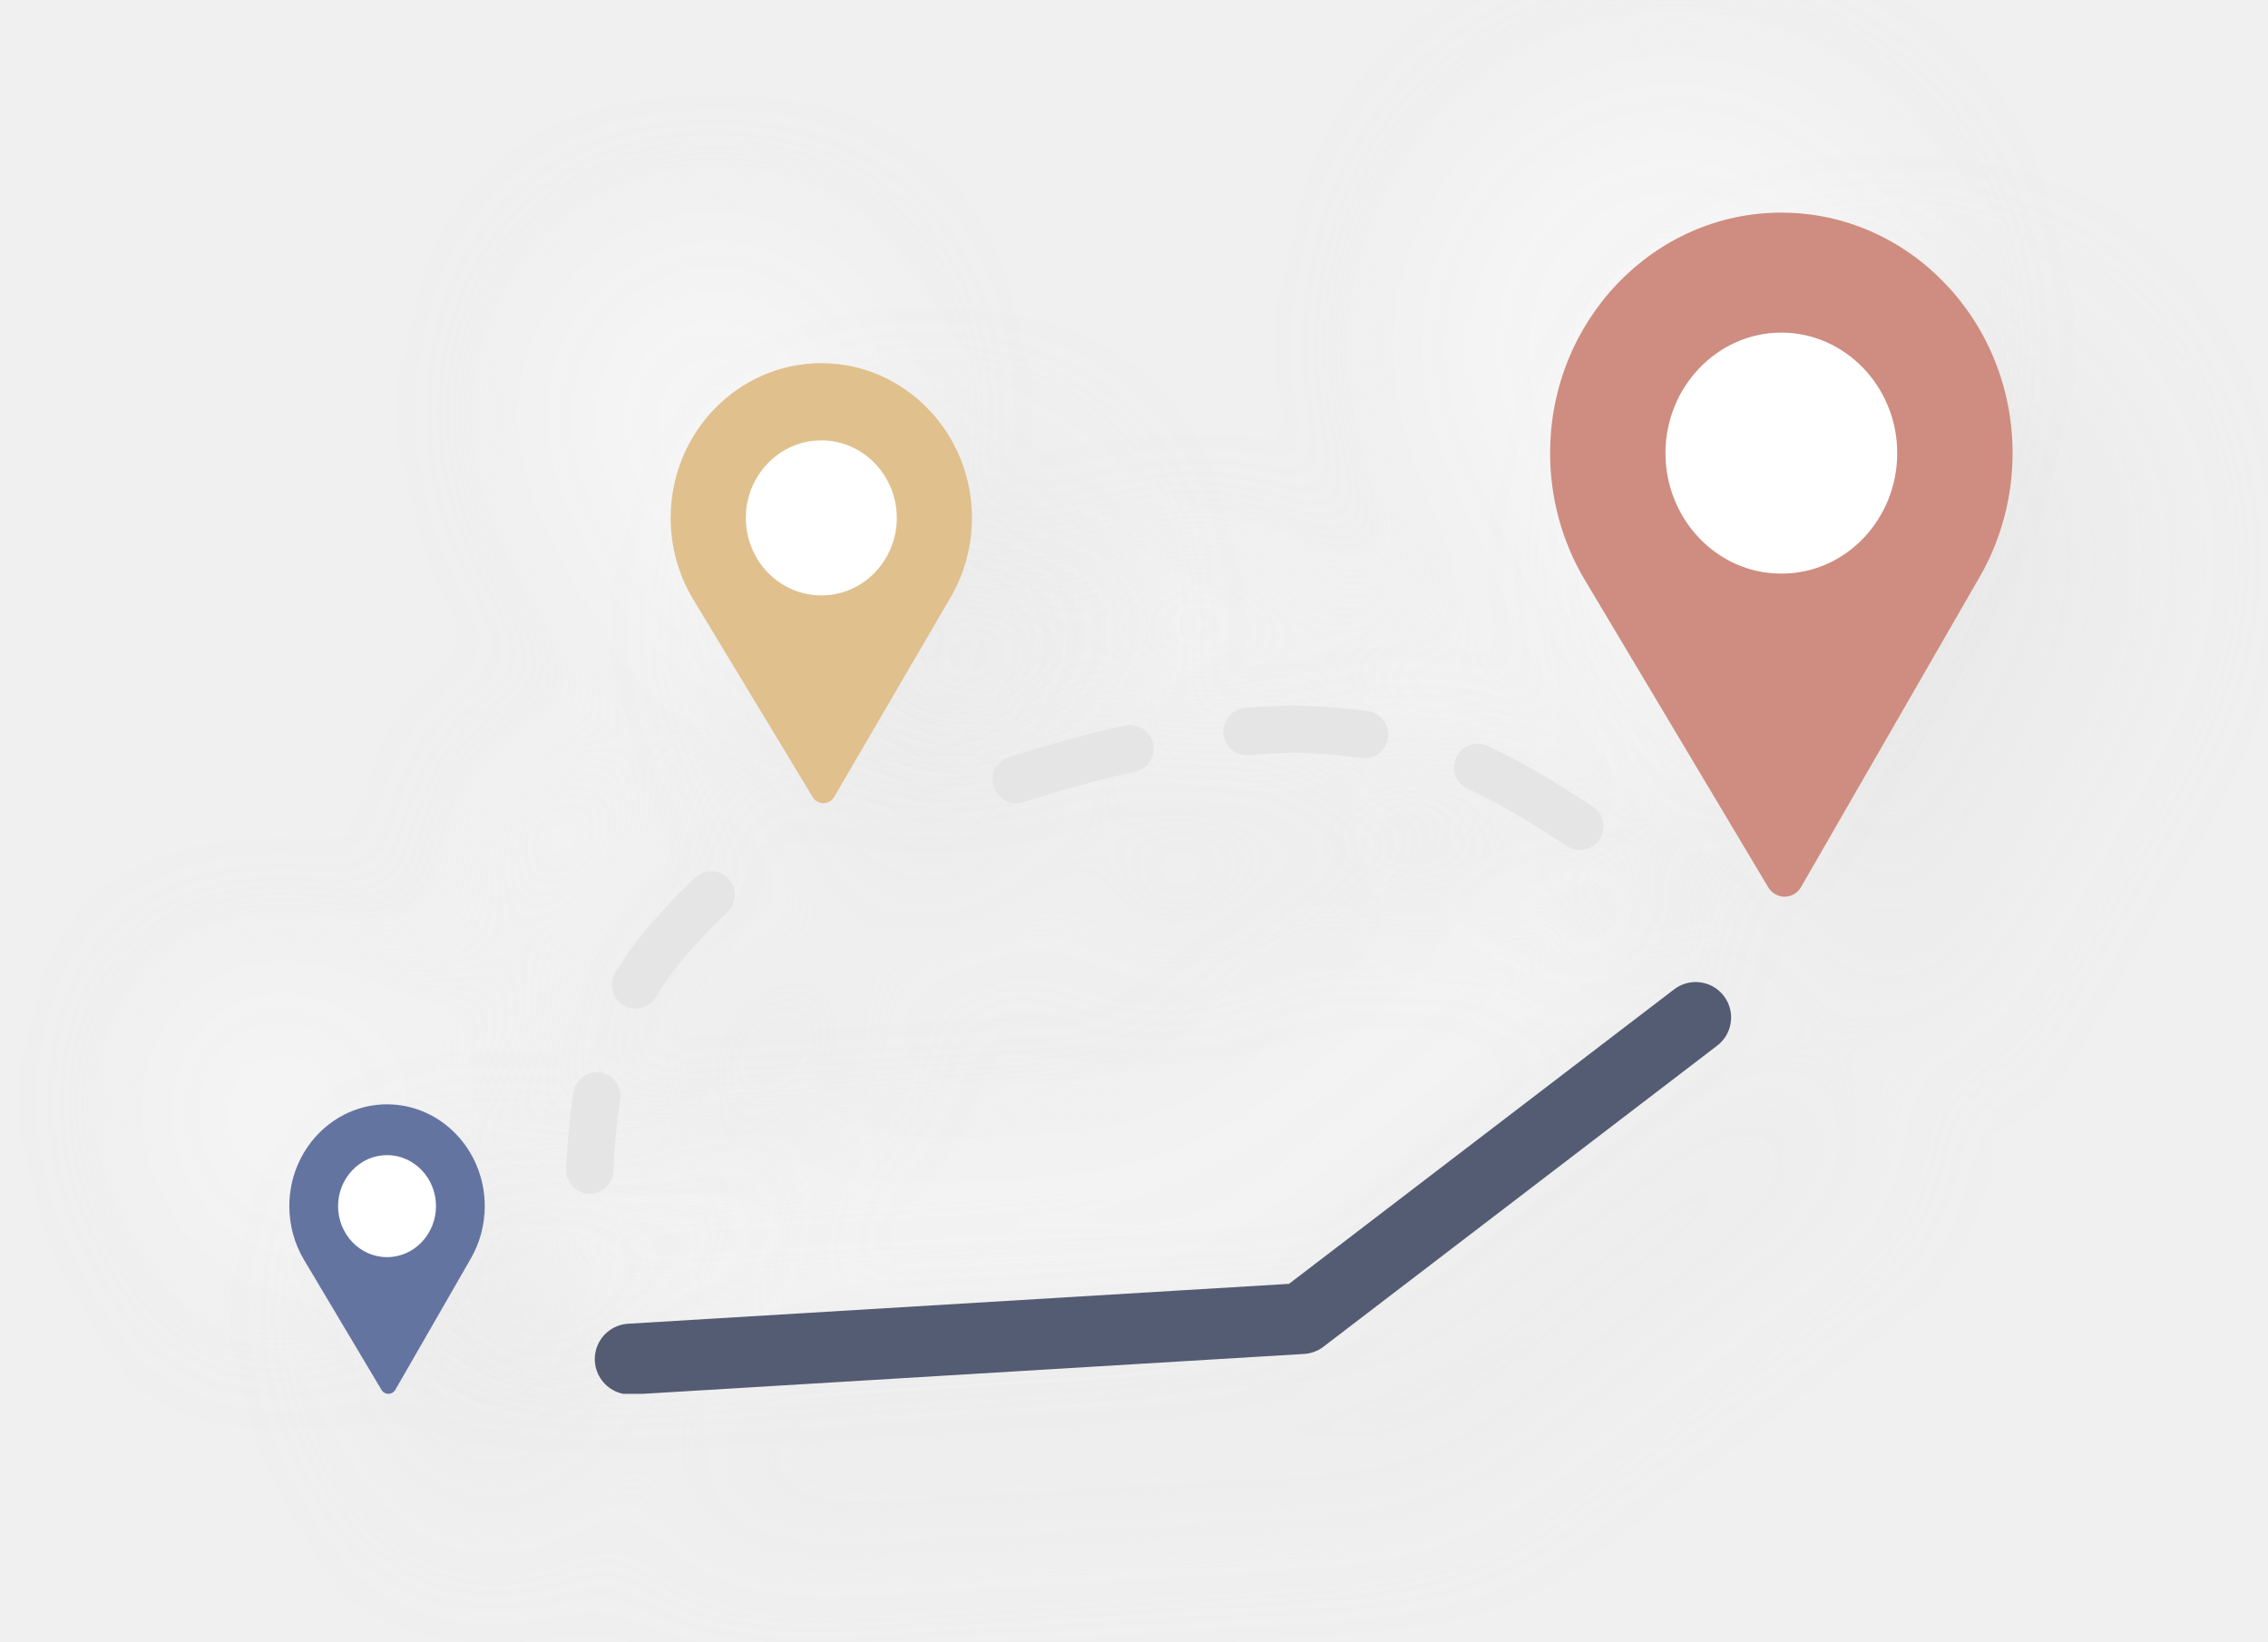
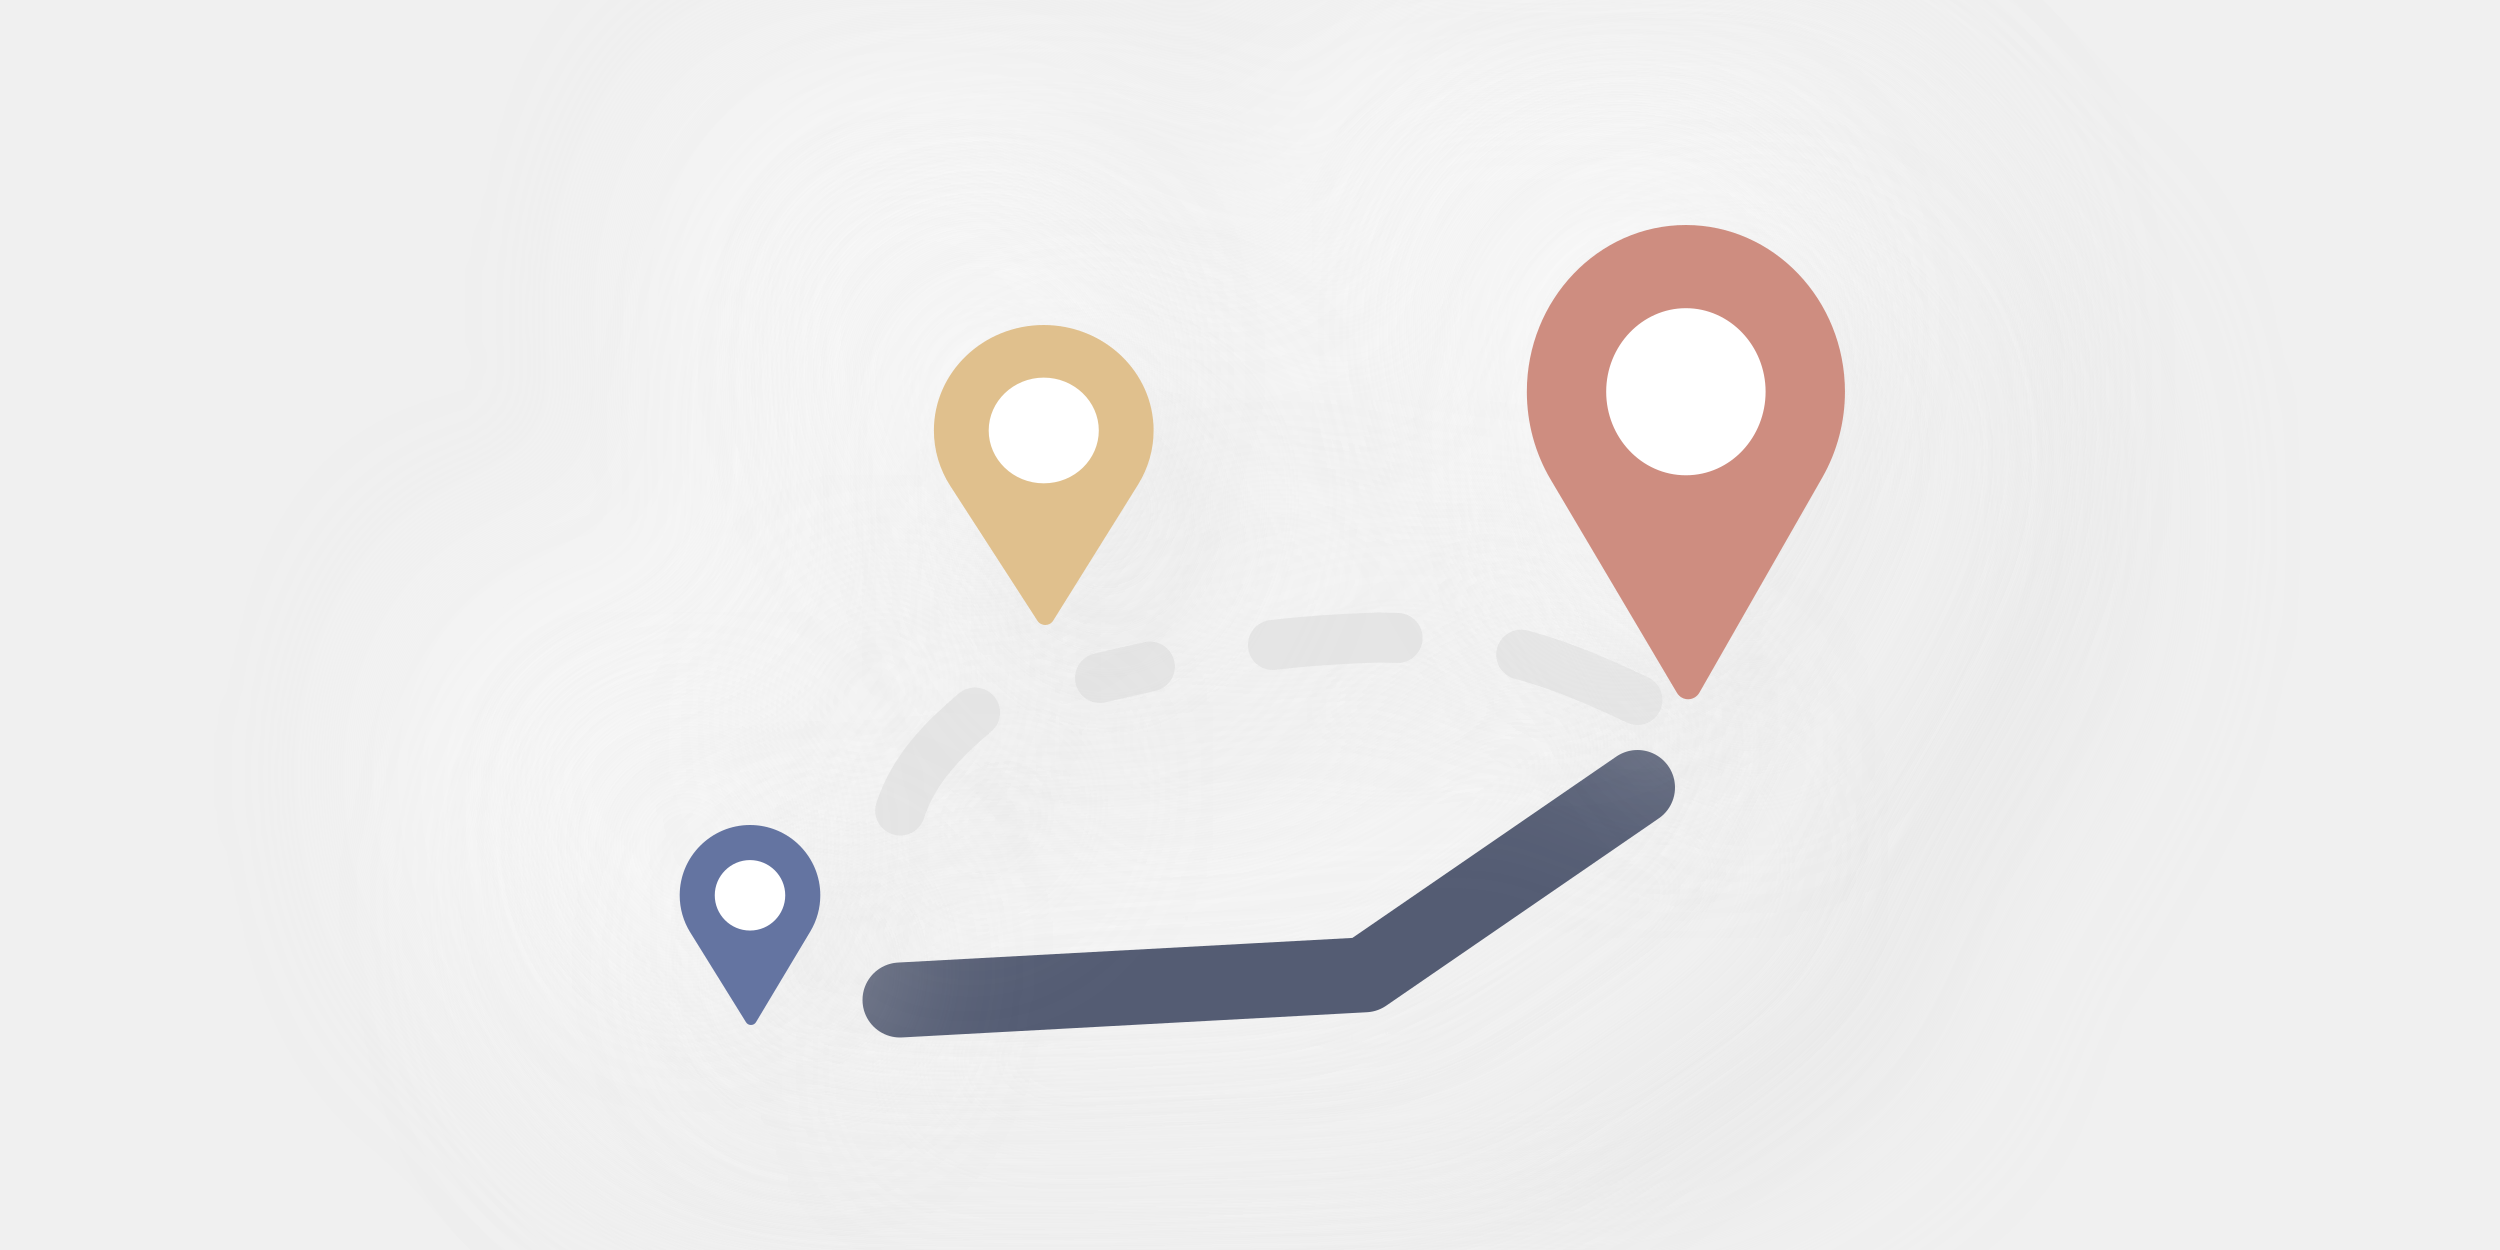
- <svg xmlns="http://www.w3.org/2000/svg" fill="none" height="139" viewBox="0 0 192 139" width="192">
-   <filter id="a" color-interpolation-filters="sRGB" filterUnits="userSpaceOnUse" height="142" width="192" x="0" y="-3">
-     <feFlood flood-opacity="0" result="BackgroundImageFix" />
-     <feColorMatrix in="SourceAlpha" type="matrix" values="0 0 0 0 0 0 0 0 0 0 0 0 0 0 0 0 0 0 127 0" />
-     <feOffset dx="9" dy="9" />
-     <feGaussianBlur stdDeviation="6" />
-     <feColorMatrix type="matrix" values="0 0 0 0 0.9 0 0 0 0 0.9 0 0 0 0 0.9 0 0 0 0.5 0" />
-     <feBlend in2="BackgroundImageFix" mode="normal" result="effect1_dropShadow" />
-     <feColorMatrix in="SourceAlpha" type="matrix" values="0 0 0 0 0 0 0 0 0 0 0 0 0 0 0 0 0 0 127 0" />
-     <feOffset dx="-9" dy="-9" />
-     <feGaussianBlur stdDeviation="6" />
-     <feColorMatrix type="matrix" values="0 0 0 0 0.99 0 0 0 0 0.99 0 0 0 0 0.99 0 0 0 0.5 0" />
-     <feBlend in2="effect1_dropShadow" mode="normal" result="effect2_dropShadow" />
-     <feBlend in="SourceGraphic" in2="effect2_dropShadow" mode="normal" result="shape" />
-   </filter>
-   <clipPath id="b">
-     <path d="m21 18h150v100h-150z" />
-   </clipPath>
-   <clipPath id="c">
-     <path d="m131 18h40v58h-40z" />
-   </clipPath>
-   <clipPath id="d">
-     <path d="m21 93.49h23.529v24.51h-23.529z" />
-   </clipPath>
-   <clipPath id="e">
-     <path d="m51.392 30.745h36.275v37.255h-36.275z" />
-   </clipPath>
-   <g filter="url(#a)">
-     <g clip-path="url(#b)">
-       <g stroke-linecap="round" stroke-linejoin="round">
-         <path d="m53.353 115.059 56.863-3.432 33.333-25.49" stroke="#545c73" stroke-width="6" />
-         <path d="m133.745 69.964c-9.077-6.015-14.341-7.992-24.51-8.251-9.729.425-15.818 1.836-26.47 5.339" stroke="#e5e5e5" stroke-dasharray="10 10" stroke-width="4" />
-         <path d="m60.216 75.756c-7.832 7.461-9.742 12.712-10.294 23.296" stroke="#e5e5e5" stroke-dasharray="10 10" stroke-width="4" />
-       </g>
-       <g clip-path="url(#c)">
-         <path d="m150.596 27.008c-5.915 0-10.724 5.002-10.724 11.153 0 6.18 4.801 11.153 10.724 11.153 6.029 0 10.724-5.066 10.724-11.153 0-6.151-4.81-11.153-10.724-11.153z" fill="#fff" />
-         <path d="m150.802 18c-10.795 0-19.576 9.132-19.576 20.359 0 3.792 1.01 7.494 2.92 10.705l15.541 26.044c.644 1.082 2.164 1.066 2.788-.023l15.144-26.295c1.803-3.143 2.759-6.75 2.759-10.43 0-11.227-8.781-20.359-19.576-20.359zm0 30.561c-5.475 0-9.81-4.635-9.81-10.202 0-5.613 4.413-10.202 9.81-10.202s9.81 4.589 9.81 10.202c0 5.518-4.276 10.202-9.81 10.202z" fill="#ce8d80" />
-       </g>
-       <g clip-path="url(#d)">
-         <path d="m32.678 97.303c-2.499 0-4.532 2.117-4.532 4.72 0 2.616 2.029 4.721 4.532 4.721 2.548 0 4.532-2.145 4.532-4.721 0-2.603-2.032-4.72-4.532-4.72z" fill="#fff" />
-         <path d="m32.765 93.49c-4.561 0-8.272 3.865-8.272 8.617 0 1.605.427 3.172 1.234 4.531l6.567 11.022c.272.458.914.451 1.178-.01l6.399-11.129c.762-1.33 1.166-2.857 1.166-4.414 0-4.752-3.711-8.617-8.272-8.617zm0 12.935c-2.314 0-4.145-1.962-4.145-4.318 0-2.376 1.865-4.318 4.145-4.318s4.145 1.942 4.145 4.318c0 2.335-1.807 4.318-4.145 4.318z" fill="#6474a1" />
-       </g>
-       <g clip-path="url(#e)">
-         <path d="m69.395 36.54c-3.853 0-6.986 3.218-6.986 7.175 0 3.976 3.128 7.175 6.986 7.175 3.928 0 6.986-3.259 6.986-7.175 0-3.957-3.133-7.175-6.986-7.175z" fill="#fff" />
-         <path d="m69.529 30.745c-7.032 0-12.753 5.875-12.753 13.097 0 2.44.658 4.821 1.902 6.887l10.124 16.754c.42.696 1.409.686 1.816-.015l9.866-16.916c1.175-2.022 1.798-4.342 1.798-6.71 0-7.222-5.721-13.097-12.753-13.097zm0 19.661c-3.567 0-6.391-2.982-6.391-6.563 0-3.611 2.874-6.563 6.391-6.563s6.391 2.952 6.391 6.563c0 3.55-2.786 6.563-6.391 6.563z" fill="#e0c08d" />
-       </g>
+ <svg xmlns="http://www.w3.org/2000/svg" width="200" height="100" viewBox="0 0 200 100" fill="none">
+   <g filter="url(#filter0_dd)">
+     <g filter="url(#filter1_dd)">
+       <path d="M72 80L109.196 77.983L131 63" stroke="#545C73" stroke-width="6" stroke-linecap="round" stroke-linejoin="round" />
+     </g>
+     <g filter="url(#filter2_dd)">
+       <path d="M131 56C123.344 52.355 118.904 51.157 110.327 51C102.121 51.258 96.985 52.112 88 54.235" stroke="#E5E5E5" stroke-width="4" stroke-linecap="round" stroke-linejoin="round" stroke-dasharray="10 10" />
+     </g>
+     <g filter="url(#filter3_dd)">
+       <path d="M78 57C72.674 61.483 71.376 64.639 71 71" stroke="#E5E5E5" stroke-width="4" stroke-linecap="round" stroke-linejoin="round" stroke-dasharray="10 10" />
+     </g>
+     <g filter="url(#filter4_dd)">
+       <path d="M134.737 23.902C130.893 23.902 127.767 27.179 127.767 31.209C127.767 35.258 130.887 38.516 134.737 38.516C138.656 38.516 141.708 35.197 141.708 31.209C141.708 27.179 138.582 23.902 134.737 23.902Z" fill="white" />
+       <path d="M134.871 18C127.855 18 122.147 23.983 122.147 31.339C122.147 33.823 122.804 36.248 124.045 38.352L134.147 55.415C134.565 56.124 135.553 56.113 135.959 55.4L145.802 38.172C146.974 36.113 147.596 33.749 147.596 31.339C147.596 23.983 141.888 18 134.871 18ZM134.871 38.023C131.312 38.023 128.495 34.986 128.495 31.339C128.495 27.661 131.363 24.654 134.871 24.654C138.38 24.654 141.248 27.661 141.248 31.339C141.248 34.954 138.468 38.023 134.871 38.023Z" fill="#CE8D80" />
+     </g>
+     <g filter="url(#filter5_dd)">
+       <path d="M59.941 68.489C58.241 68.489 56.859 69.871 56.859 71.57C56.859 73.278 58.239 74.652 59.941 74.652C61.673 74.652 63.022 73.252 63.022 71.57C63.022 69.871 61.64 68.489 59.941 68.489Z" fill="white" />
+       <path d="M60 66C56.898 66 54.375 68.523 54.375 71.625C54.375 72.673 54.665 73.695 55.214 74.583L59.68 81.778C59.865 82.077 60.301 82.073 60.481 81.772L64.832 74.507C65.35 73.638 65.625 72.642 65.625 71.625C65.625 68.523 63.102 66 60 66ZM60 74.444C58.427 74.444 57.181 73.163 57.181 71.625C57.181 70.074 58.449 68.806 60 68.806C61.551 68.806 62.819 70.074 62.819 71.625C62.819 73.15 61.59 74.444 60 74.444Z" fill="#6474A1" />
+     </g>
+     <g filter="url(#filter6_dd)">
+       <path d="M83.407 29.733C80.752 29.733 78.593 31.806 78.593 34.356C78.593 36.917 80.748 38.978 83.407 38.978C86.114 38.978 88.222 36.878 88.222 34.356C88.222 31.806 86.063 29.733 83.407 29.733Z" fill="white" />
+       <path d="M83.5 26C78.653 26 74.711 29.785 74.711 34.438C74.711 36.009 75.164 37.543 76.022 38.874L82.999 49.667C83.289 50.116 83.971 50.109 84.251 49.658L91.05 38.76C91.86 37.457 92.289 35.962 92.289 34.438C92.289 29.785 88.347 26 83.5 26ZM83.5 38.666C81.042 38.666 79.096 36.745 79.096 34.438C79.096 32.111 81.077 30.209 83.5 30.209C85.923 30.209 87.904 32.111 87.904 34.438C87.904 36.724 85.984 38.666 83.5 38.666Z" fill="#E0C08D" />
    </g>
  </g>
+   <defs>
+     <filter id="filter0_dd" x="-17" y="-17" width="234" height="134" filterUnits="userSpaceOnUse" color-interpolation-filters="sRGB">
+       <feFlood flood-opacity="0" result="BackgroundImageFix" />
+       <feColorMatrix in="SourceAlpha" type="matrix" values="0 0 0 0 0 0 0 0 0 0 0 0 0 0 0 0 0 0 127 0" />
+       <feOffset dx="5" dy="5" />
+       <feGaussianBlur stdDeviation="6" />
+       <feColorMatrix type="matrix" values="0 0 0 0 0.9 0 0 0 0 0.9 0 0 0 0 0.9 0 0 0 0.5 0" />
+       <feBlend mode="normal" in2="BackgroundImageFix" result="effect1_dropShadow" />
+       <feColorMatrix in="SourceAlpha" type="matrix" values="0 0 0 0 0 0 0 0 0 0 0 0 0 0 0 0 0 0 127 0" />
+       <feOffset dx="-5" dy="-5" />
+       <feGaussianBlur stdDeviation="6" />
+       <feColorMatrix type="matrix" values="0 0 0 0 0.99 0 0 0 0 0.99 0 0 0 0 0.99 0 0 0 0.5 0" />
+       <feBlend mode="normal" in2="effect1_dropShadow" result="effect2_dropShadow" />
+       <feBlend mode="normal" in="SourceGraphic" in2="effect2_dropShadow" result="shape" />
+     </filter>
+     <filter id="filter1_dd" x="52" y="43" width="99" height="57" filterUnits="userSpaceOnUse" color-interpolation-filters="sRGB">
+       <feFlood flood-opacity="0" result="BackgroundImageFix" />
+       <feColorMatrix in="SourceAlpha" type="matrix" values="0 0 0 0 0 0 0 0 0 0 0 0 0 0 0 0 0 0 127 0" />
+       <feOffset dx="5" dy="5" />
+       <feGaussianBlur stdDeviation="6" />
+       <feColorMatrix type="matrix" values="0 0 0 0 0.9 0 0 0 0 0.9 0 0 0 0 0.9 0 0 0 0.5 0" />
+       <feBlend mode="normal" in2="BackgroundImageFix" result="effect1_dropShadow" />
+       <feColorMatrix in="SourceAlpha" type="matrix" values="0 0 0 0 0 0 0 0 0 0 0 0 0 0 0 0 0 0 127 0" />
+       <feOffset dx="-5" dy="-5" />
+       <feGaussianBlur stdDeviation="6" />
+       <feColorMatrix type="matrix" values="0 0 0 0 0.99 0 0 0 0 0.99 0 0 0 0 0.99 0 0 0 0.5 0" />
+       <feBlend mode="normal" in2="effect1_dropShadow" result="effect2_dropShadow" />
+       <feBlend mode="normal" in="SourceGraphic" in2="effect2_dropShadow" result="shape" />
+     </filter>
+     <filter id="filter2_dd" x="68.999" y="32" width="81.001" height="43.001" filterUnits="userSpaceOnUse" color-interpolation-filters="sRGB">
+       <feFlood flood-opacity="0" result="BackgroundImageFix" />
+       <feColorMatrix in="SourceAlpha" type="matrix" values="0 0 0 0 0 0 0 0 0 0 0 0 0 0 0 0 0 0 127 0" />
+       <feOffset dx="5" dy="5" />
+       <feGaussianBlur stdDeviation="6" />
+       <feColorMatrix type="matrix" values="0 0 0 0 0.9 0 0 0 0 0.9 0 0 0 0 0.9 0 0 0 0.5 0" />
+       <feBlend mode="normal" in2="BackgroundImageFix" result="effect1_dropShadow" />
+       <feColorMatrix in="SourceAlpha" type="matrix" values="0 0 0 0 0 0 0 0 0 0 0 0 0 0 0 0 0 0 127 0" />
+       <feOffset dx="-5" dy="-5" />
+       <feGaussianBlur stdDeviation="6" />
+       <feColorMatrix type="matrix" values="0 0 0 0 0.99 0 0 0 0 0.99 0 0 0 0 0.99 0 0 0 0.5 0" />
+       <feBlend mode="normal" in2="effect1_dropShadow" result="effect2_dropShadow" />
+       <feBlend mode="normal" in="SourceGraphic" in2="effect2_dropShadow" result="shape" />
+     </filter>
+     <filter id="filter3_dd" x="52" y="38" width="45" height="52" filterUnits="userSpaceOnUse" color-interpolation-filters="sRGB">
+       <feFlood flood-opacity="0" result="BackgroundImageFix" />
+       <feColorMatrix in="SourceAlpha" type="matrix" values="0 0 0 0 0 0 0 0 0 0 0 0 0 0 0 0 0 0 127 0" />
+       <feOffset dx="5" dy="5" />
+       <feGaussianBlur stdDeviation="6" />
+       <feColorMatrix type="matrix" values="0 0 0 0 0.9 0 0 0 0 0.9 0 0 0 0 0.9 0 0 0 0.5 0" />
+       <feBlend mode="normal" in2="BackgroundImageFix" result="effect1_dropShadow" />
+       <feColorMatrix in="SourceAlpha" type="matrix" values="0 0 0 0 0 0 0 0 0 0 0 0 0 0 0 0 0 0 127 0" />
+       <feOffset dx="-5" dy="-5" />
+       <feGaussianBlur stdDeviation="6" />
+       <feColorMatrix type="matrix" values="0 0 0 0 0.99 0 0 0 0 0.99 0 0 0 0 0.99 0 0 0 0.5 0" />
+       <feBlend mode="normal" in2="effect1_dropShadow" result="effect2_dropShadow" />
+       <feBlend mode="normal" in="SourceGraphic" in2="effect2_dropShadow" result="shape" />
+     </filter>
+     <filter id="filter4_dd" x="105" y="1" width="60" height="72" filterUnits="userSpaceOnUse" color-interpolation-filters="sRGB">
+       <feFlood flood-opacity="0" result="BackgroundImageFix" />
+       <feColorMatrix in="SourceAlpha" type="matrix" values="0 0 0 0 0 0 0 0 0 0 0 0 0 0 0 0 0 0 127 0" />
+       <feOffset dx="5" dy="5" />
+       <feGaussianBlur stdDeviation="6" />
+       <feColorMatrix type="matrix" values="0 0 0 0 0.9 0 0 0 0 0.9 0 0 0 0 0.9 0 0 0 0.5 0" />
+       <feBlend mode="normal" in2="BackgroundImageFix" result="effect1_dropShadow" />
+       <feColorMatrix in="SourceAlpha" type="matrix" values="0 0 0 0 0 0 0 0 0 0 0 0 0 0 0 0 0 0 127 0" />
+       <feOffset dx="-5" dy="-5" />
+       <feGaussianBlur stdDeviation="6" />
+       <feColorMatrix type="matrix" values="0 0 0 0 0.99 0 0 0 0 0.99 0 0 0 0 0.99 0 0 0 0.5 0" />
+       <feBlend mode="normal" in2="effect1_dropShadow" result="effect2_dropShadow" />
+       <feBlend mode="normal" in="SourceGraphic" in2="effect2_dropShadow" result="shape" />
+     </filter>
+     <filter id="filter5_dd" x="35" y="49" width="50" height="50" filterUnits="userSpaceOnUse" color-interpolation-filters="sRGB">
+       <feFlood flood-opacity="0" result="BackgroundImageFix" />
+       <feColorMatrix in="SourceAlpha" type="matrix" values="0 0 0 0 0 0 0 0 0 0 0 0 0 0 0 0 0 0 127 0" />
+       <feOffset dx="5" dy="5" />
+       <feGaussianBlur stdDeviation="6" />
+       <feColorMatrix type="matrix" values="0 0 0 0 0.9 0 0 0 0 0.9 0 0 0 0 0.9 0 0 0 0.5 0" />
+       <feBlend mode="normal" in2="BackgroundImageFix" result="effect1_dropShadow" />
+       <feColorMatrix in="SourceAlpha" type="matrix" values="0 0 0 0 0 0 0 0 0 0 0 0 0 0 0 0 0 0 127 0" />
+       <feOffset dx="-5" dy="-5" />
+       <feGaussianBlur stdDeviation="6" />
+       <feColorMatrix type="matrix" values="0 0 0 0 0.99 0 0 0 0 0.99 0 0 0 0 0.99 0 0 0 0.5 0" />
+       <feBlend mode="normal" in2="effect1_dropShadow" result="effect2_dropShadow" />
+       <feBlend mode="normal" in="SourceGraphic" in2="effect2_dropShadow" result="shape" />
+     </filter>
+     <filter id="filter6_dd" x="54" y="9" width="59" height="58" filterUnits="userSpaceOnUse" color-interpolation-filters="sRGB">
+       <feFlood flood-opacity="0" result="BackgroundImageFix" />
+       <feColorMatrix in="SourceAlpha" type="matrix" values="0 0 0 0 0 0 0 0 0 0 0 0 0 0 0 0 0 0 127 0" />
+       <feOffset dx="5" dy="5" />
+       <feGaussianBlur stdDeviation="6" />
+       <feColorMatrix type="matrix" values="0 0 0 0 0.9 0 0 0 0 0.9 0 0 0 0 0.9 0 0 0 0.5 0" />
+       <feBlend mode="normal" in2="BackgroundImageFix" result="effect1_dropShadow" />
+       <feColorMatrix in="SourceAlpha" type="matrix" values="0 0 0 0 0 0 0 0 0 0 0 0 0 0 0 0 0 0 127 0" />
+       <feOffset dx="-5" dy="-5" />
+       <feGaussianBlur stdDeviation="6" />
+       <feColorMatrix type="matrix" values="0 0 0 0 0.99 0 0 0 0 0.99 0 0 0 0 0.99 0 0 0 0.5 0" />
+       <feBlend mode="normal" in2="effect1_dropShadow" result="effect2_dropShadow" />
+       <feBlend mode="normal" in="SourceGraphic" in2="effect2_dropShadow" result="shape" />
+     </filter>
+   </defs>
</svg>
